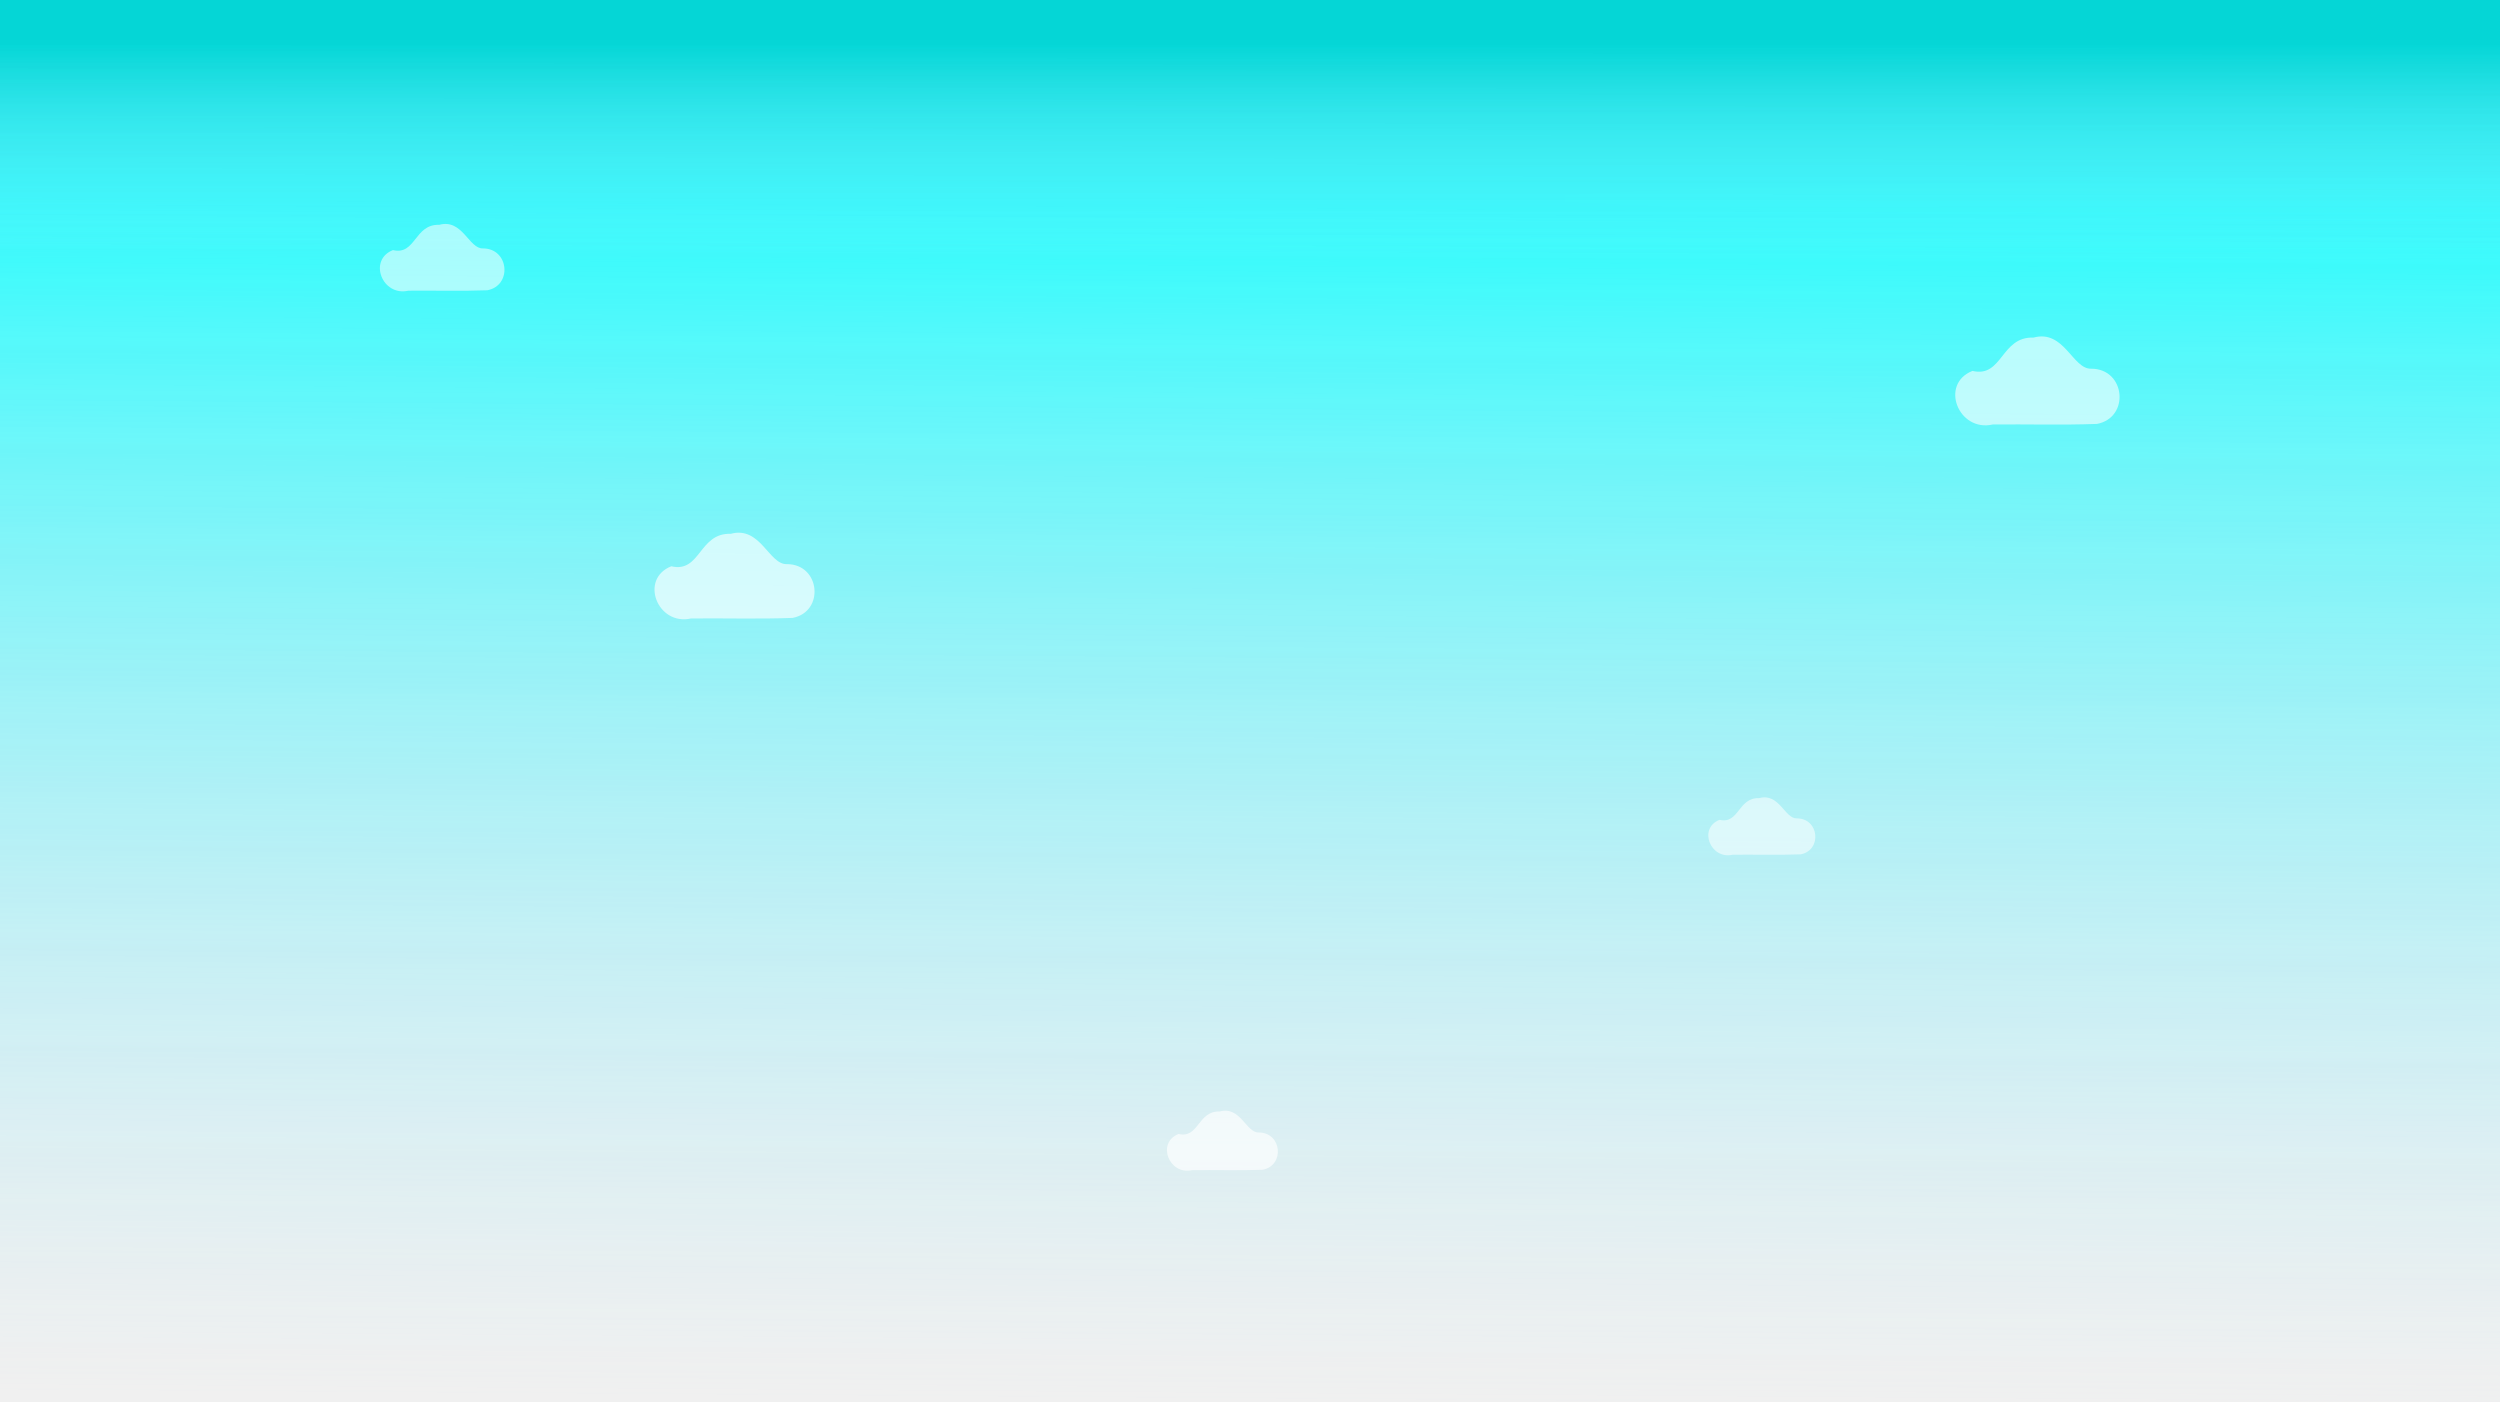
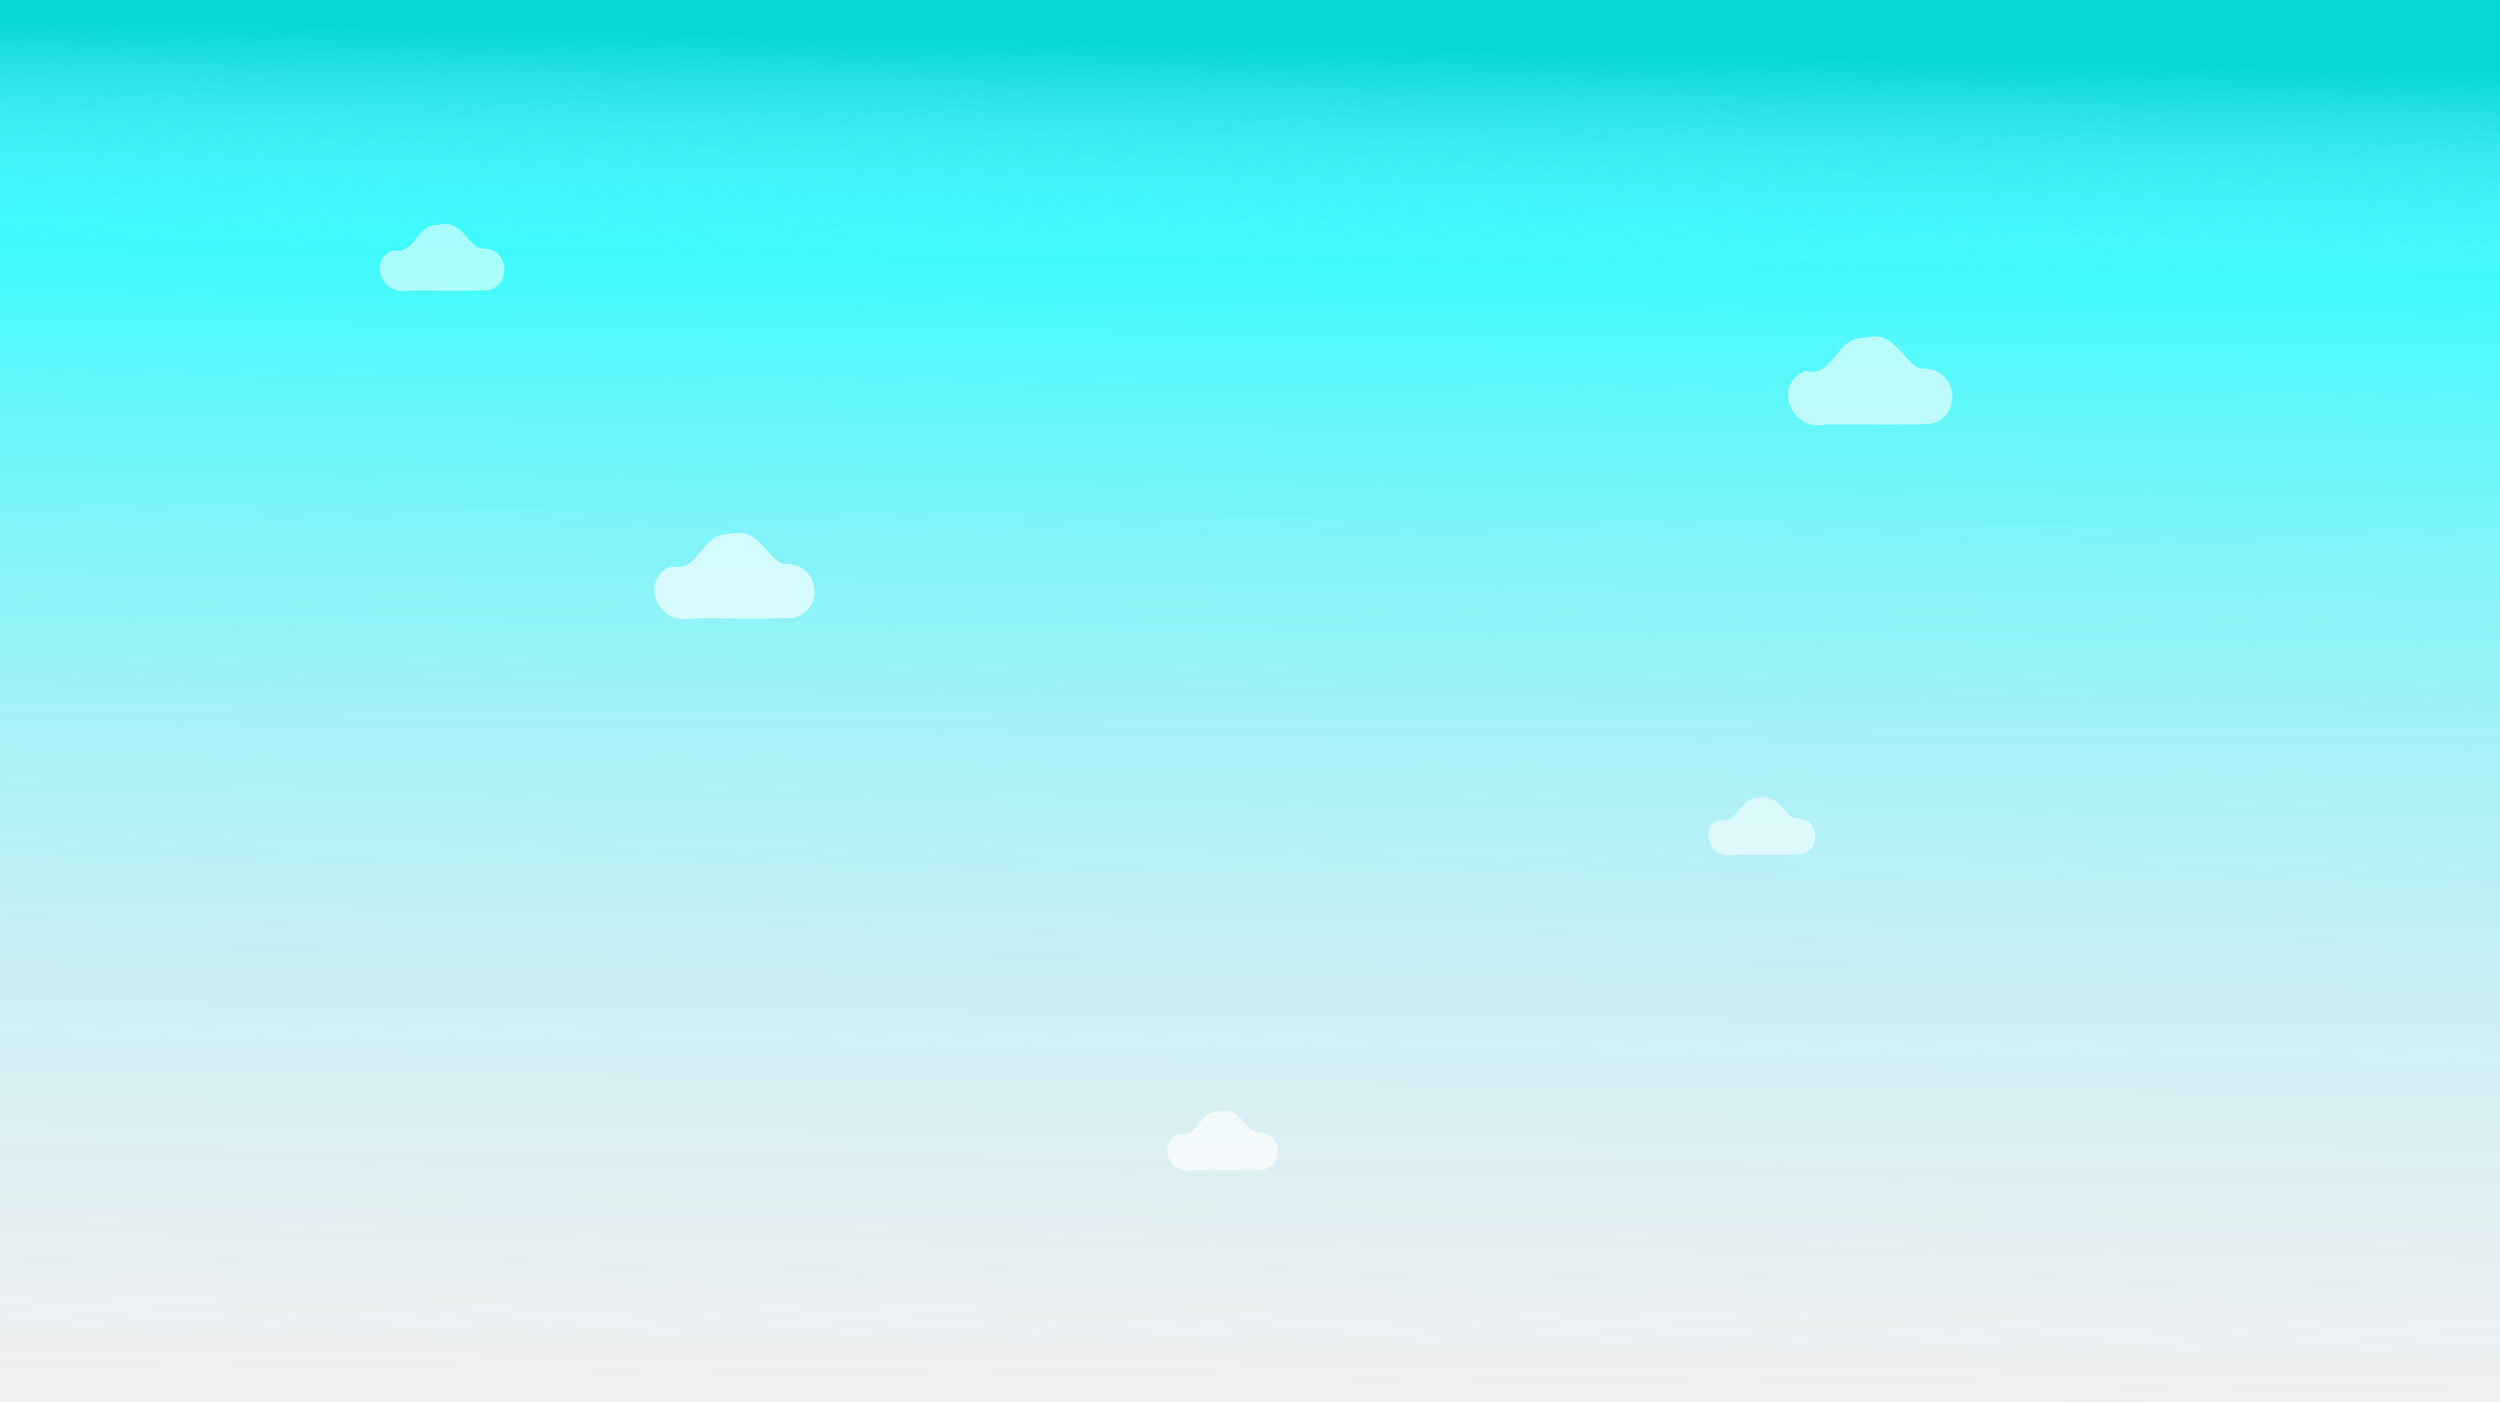
- <svg xmlns="http://www.w3.org/2000/svg" xmlns:xlink="http://www.w3.org/1999/xlink" width="254.274mm" height="142.534mm" viewBox="0 0 254.274 142.534" version="1.1" id="svg16765">
-   <defs id="defs16762">
-     <linearGradient xlink:href="#linearGradient16429-6" id="linearGradient21073" gradientUnits="userSpaceOnUse" gradientTransform="matrix(0.2953951,0,0,0.2438637,-255.0058,131.3707)" x1="1605.831" y1="-257.401" x2="1601.514" y2="241.045" />
-     <linearGradient id="linearGradient16429-6">
-       <stop style="stop-color:#00ffff;stop-opacity:0.886" offset="0" id="stop16431-7" />
-       <stop style="stop-color:#9ce5ff;stop-opacity:0;" offset="1" id="stop16433-5" />
+ <svg xmlns="http://www.w3.org/2000/svg" id="eQxtMd47f031" viewBox="0 0 254.274 142.534" shape-rendering="geometricPrecision" text-rendering="geometricPrecision">
+   <style>#eQxtMd47f035_to {animation: eQxtMd47f035_to__to 60000ms linear 1 normal forwards}@keyframes eQxtMd47f035_to__to { 0% {transform: translate(137.5602px,73.88102px)} 70% {transform: translate(353.1952px,74.25401px)} 100% {transform: translate(353.1952px,74.25401px)}} #eQxtMd47f036_to {animation: eQxtMd47f036_to__to 60000ms linear 1 normal forwards}@keyframes eQxtMd47f036_to__to { 0% {transform: translate(86.25101px,73.88103px)} 70% {transform: translate(86.25101px,73.88103px)} 100% {transform: translate(137.3844px,74.25401px)}} #eQxtMd47f037_to {animation: eQxtMd47f037_to__to 60000ms linear 1 normal forwards}@keyframes eQxtMd47f037_to__to { 0% {transform: translate(167.2958px,106.2594px)} 84% {transform: translate(354.9985px,106.2594px)} 100% {transform: translate(354.9985px,106.2594px)}} #eQxtMd47f038_to {animation: eQxtMd47f038_to__to 60000ms linear 1 normal forwards}@keyframes eQxtMd47f038_to__to { 0% {transform: translate(84.44765px,106.2594px)} 73.333% {transform: translate(84.44765px,106.2594px)} 100% {transform: translate(167.0291px,106.2594px)}} #eQxtMd47f039_to {animation: eQxtMd47f039_to__to 60000ms linear 1 normal forwards}@keyframes eQxtMd47f039_to__to { 0% {transform: translate(282.8096px,86.41476px)} 63.333% {transform: translate(83.53558px,86.41476px)} 100% {transform: translate(83.53558px,86.41476px)}} #eQxtMd47f0310_to {animation: eQxtMd47f0310_to__to 60000ms linear 1 normal forwards}@keyframes eQxtMd47f0310_to__to { 0% {transform: translate(355.2169px,86.41476px)} 36% {transform: translate(355.2169px,86.41476px)} 100% {transform: translate(282.5817px,86.41476px)}} #eQxtMd47f0311_to {animation: eQxtMd47f0311_to__to 60000ms linear 1 normal forwards}@keyframes eQxtMd47f0311_to__to { 0% {transform: translate(271.7815px,131.7208px)} 70% {transform: translate(86.25096px,131.7208px)} 100% {transform: translate(86.25096px,131.7208px)}} #eQxtMd47f0312_to {animation: eQxtMd47f0312_to__to 60000ms linear 1 normal forwards}@keyframes eQxtMd47f0312_to__to { 0% {transform: translate(352.3035px,131.7208px)} 64.667% {transform: translate(352.3035px,131.7208px)} 100% {transform: translate(271.7815px,131.7208px)}} #eQxtMd47f0313_to {animation: eQxtMd47f0313_to__to 60000ms linear 1 normal forwards}@keyframes eQxtMd47f0313_to__to { 0% {transform: translate(216.918px,163.6968px)} 66% {transform: translate(353.897px,163.6968px)} 100% {transform: translate(353.897px,163.6968px)}} #eQxtMd47f0314_to {animation: eQxtMd47f0314_to__to 60000ms linear 1 normal forwards}@keyframes eQxtMd47f0314_to__to { 0% {transform: translate(86.25099px,163.6968px)} 66% {transform: translate(86.25099px,163.6968px)} 100% {transform: translate(217.723px,163.6968px)}}</style>
+   <defs>
+     <linearGradient id="eQxtMd47f033-fill" x1="126.763" y1="20.924" x2="125.488" y2="142.477" spreadMethod="pad" gradientUnits="userSpaceOnUse" gradientTransform="translate(0 0)">
+       <stop id="eQxtMd47f033-fill-0" offset="0%" stop-color="rgba(0,255,255,0.886)" />
+       <stop id="eQxtMd47f033-fill-1" offset="100%" stop-color="rgba(156,229,255,0)" />
    </linearGradient>
-     <linearGradient xlink:href="#linearGradient30023" id="linearGradient29995" gradientUnits="userSpaceOnUse" gradientTransform="matrix(0.2958832,0,0,0.03154354,-255.5801,58.50135)" x1="1601.664" y1="-199.901" x2="1600.082" y2="502.505" />
-     <linearGradient id="linearGradient30023">
-       <stop style="stop-color:#00d2d2;stop-opacity:1" offset="0" id="stop30019" />
-       <stop style="stop-color:#9ce5ff;stop-opacity:0;" offset="1" id="stop30021" />
+     <linearGradient id="eQxtMd47f034-fill" x1="125.739" y1="4.52" x2="125.271" y2="26.677" spreadMethod="pad" gradientUnits="userSpaceOnUse" gradientTransform="translate(0 0)">
+       <stop id="eQxtMd47f034-fill-0" offset="0%" stop-color="#00d2d2" />
+       <stop id="eQxtMd47f034-fill-1" offset="100%" stop-color="rgba(156,229,255,0)" />
    </linearGradient>
  </defs>
-   <g id="layer1" transform="translate(-92.58606,-47.67545)">
-     <rect style="display:inline;opacity:0.9;fill:url(#linearGradient21073);fill-opacity:1;stroke:none;stroke-width:0.356;stroke-miterlimit:4;stroke-dasharray:none;stroke-opacity:1" id="rect2193" width="254.274" height="142.534" x="92.586" y="47.675" />
-     <rect style="display:inline;opacity:0.9;fill:url(#linearGradient29995);fill-opacity:1;stroke:none;stroke-width:0.128;stroke-miterlimit:4;stroke-dasharray:none;stroke-opacity:1" id="rect29993" width="254.274" height="27.58" x="92.586" y="47.675" />
-     <path d="m 141.709,72.942 c -1.433,0.052 -2.084,-3.048 -4.449,-2.4 -2.53,-0.09 -2.38,3.12 -4.708,2.569 -2.552,1.009 -1.091,4.737 1.568,4.132 2.677,-0.028 5.361,0.057 8.034,-0.044 2.555,-0.485 2.206,-4.257 -0.446,-4.257 z" opacity="0.77" stroke-width="0.037" id="path839-0" style="opacity:0.55;fill:#ffffff" />
-     <path d="m 172.625,105.054 c -1.841,0.066 -2.677,-3.915 -5.715,-3.084 -3.25,-0.116 -3.057,4.008 -6.048,3.301 -3.279,1.297 -1.402,6.085 2.015,5.308 3.439,-0.036 6.887,0.073 10.321,-0.056 3.282,-0.623 2.833,-5.469 -0.573,-5.469 z" opacity="0.77" stroke-width="0.047" id="path17503" style="opacity:0.65;fill:#ffffff" />
-     <path d="m 305.282,85.177 c -1.89,0.068 -2.749,-4.02 -5.868,-3.166 -3.337,-0.119 -3.139,4.116 -6.21,3.389 -3.367,1.332 -1.439,6.248 2.069,5.45 3.532,-0.037 7.072,0.075 10.598,-0.058 3.37,-0.64 2.909,-5.616 -0.588,-5.616 z" opacity="0.77" stroke-width="0.048" id="path17585" style="opacity:0.6;fill:#ffffff" />
-     <path d="m 275.346,130.914 c -1.231,0.044 -1.79,-2.619 -3.823,-2.063 -2.174,-0.077 -2.045,2.681 -4.045,2.208 -2.193,0.867 -0.938,4.07 1.348,3.55 2.3,-0.024 4.606,0.049 6.903,-0.038 2.195,-0.417 1.895,-3.658 -0.383,-3.658 z" opacity="0.77" stroke-width="0.031" id="path839-0-3" style="fill:#ffffff;opacity:0.55" />
-     <path d="m 220.612,162.861 c -1.276,0.046 -1.855,-2.714 -3.962,-2.138 -2.253,-0.08 -2.119,2.779 -4.192,2.288 -2.273,0.899 -0.972,4.218 1.397,3.679 2.384,-0.025 4.774,0.051 7.154,-0.039 2.275,-0.432 1.964,-3.791 -0.397,-3.791 z" opacity="0.77" stroke-width="0.033" id="path839-0-6" style="fill:#ffffff;opacity:0.67" />
+   <g transform="translate(-92.58606-47.67545)">
+     <rect width="254.274" height="142.534" rx="0" ry="0" transform="translate(92.5861 47.6755)" opacity="0.9" fill="url(#eQxtMd47f033-fill)" stroke-width="0.356" />
+     <rect width="254.274" height="27.58" rx="0" ry="0" transform="translate(92.5861 47.6755)" opacity="0.9" fill="url(#eQxtMd47f034-fill)" stroke-width="0.128" />
+     <g id="eQxtMd47f035_to" transform="translate(137.5602,73.88102)">
+       <path d="M141.709,72.942c-1.433.052-2.084-3.048-4.449-2.4-2.53-.09-2.38,3.12-4.708,2.569-2.552,1.009-1.091,4.737,1.568,4.132c2.677-.028,5.361.057,8.034-.044c2.555-.485,2.206-4.257-.446-4.257Z" transform="translate(-137.5602,-73.88102)" opacity="0.55" fill="#fff" stroke-width="0.037" />
+     </g>
+     <g id="eQxtMd47f036_to" transform="translate(86.25101,73.88103)">
+       <path d="M141.709,72.942c-1.433.052-2.084-3.048-4.449-2.4-2.53-.09-2.38,3.12-4.708,2.569-2.552,1.009-1.091,4.737,1.568,4.132c2.677-.028,5.361.057,8.034-.044c2.555-.485,2.206-4.257-.446-4.257Z" transform="translate(-137.5602,-73.88102)" opacity="0.55" fill="#fff" stroke-width="0.037" />
+     </g>
+     <g id="eQxtMd47f037_to" transform="translate(167.2958,106.2594)">
+       <path d="M172.625,105.054c-1.841.066-2.677-3.915-5.715-3.084-3.25-.116-3.057,4.008-6.048,3.301-3.279,1.297-1.402,6.085,2.015,5.308c3.439-.036,6.887.073,10.321-.056c3.282-.623,2.833-5.469-.573-5.469Z" transform="translate(-167.2958,-106.2594)" opacity="0.65" fill="#fff" stroke-width="0.047" />
+     </g>
+     <g id="eQxtMd47f038_to" transform="translate(84.44765,106.2594)">
+       <path d="M172.625,105.054c-1.841.066-2.677-3.915-5.715-3.084-3.25-.116-3.057,4.008-6.048,3.301-3.279,1.297-1.402,6.085,2.015,5.308c3.439-.036,6.887.073,10.321-.056c3.282-.623,2.833-5.469-.573-5.469Z" transform="translate(-167.2958,-106.2594)" opacity="0.65" fill="#fff" stroke-width="0.047" />
+     </g>
+     <g id="eQxtMd47f039_to" transform="translate(282.8096,86.41476)">
+       <path d="M305.282,85.177c-1.89.068-2.749-4.02-5.868-3.166-3.337-.119-3.139,4.116-6.21,3.389-3.367,1.332-1.439,6.248,2.069,5.45c3.532-.037,7.072.075,10.598-.058c3.37-.64,2.909-5.616-.588-5.616Z" transform="translate(-299.8096,-86.41476)" opacity="0.6" fill="#fff" stroke-width="0.048" />
+     </g>
+     <g id="eQxtMd47f0310_to" transform="translate(355.2169,86.41476)">
+       <path d="M305.282,85.177c-1.89.068-2.749-4.02-5.868-3.166-3.337-.119-3.139,4.116-6.21,3.389-3.367,1.332-1.439,6.248,2.069,5.45c3.532-.037,7.072.075,10.598-.058c3.37-.64,2.909-5.616-.588-5.616Z" transform="translate(-299.8096,-86.41476)" opacity="0.6" fill="#fff" stroke-width="0.048" />
+     </g>
+     <g id="eQxtMd47f0311_to" transform="translate(271.7815,131.7208)">
+       <path d="M275.346,130.914c-1.231.044-1.79-2.619-3.823-2.063-2.174-.077-2.045,2.681-4.045,2.208-2.193.867-.938,4.07,1.348,3.55c2.3-.024,4.606.049,6.903-.038c2.195-.417,1.895-3.658-.383-3.658Z" transform="translate(-271.7815,-131.7208)" opacity="0.55" fill="#fff" stroke-width="0.031" />
+     </g>
+     <g id="eQxtMd47f0312_to" transform="translate(352.3035,131.7208)">
+       <path d="M275.346,130.914c-1.231.044-1.79-2.619-3.823-2.063-2.174-.077-2.045,2.681-4.045,2.208-2.193.867-.938,4.07,1.348,3.55c2.3-.024,4.606.049,6.903-.038c2.195-.417,1.895-3.658-.383-3.658Z" transform="translate(-271.7815,-131.7208)" opacity="0.55" fill="#fff" stroke-width="0.031" />
+     </g>
+     <g id="eQxtMd47f0313_to" transform="translate(216.918,163.6968)">
+       <path d="M220.612,162.861c-1.276.046-1.855-2.714-3.962-2.138-2.253-.08-2.119,2.779-4.192,2.288-2.273.899-.972,4.218,1.397,3.679c2.384-.025,4.774.051,7.154-.039c2.275-.432,1.964-3.791-.397-3.791Z" transform="translate(-216.918,-163.6968)" opacity="0.67" fill="#fff" stroke-width="0.033" />
+     </g>
+     <g id="eQxtMd47f0314_to" transform="translate(86.25099,163.6968)">
+       <path d="M220.612,162.861c-1.276.046-1.855-2.714-3.962-2.138-2.253-.08-2.119,2.779-4.192,2.288-2.273.899-.972,4.218,1.397,3.679c2.384-.025,4.774.051,7.154-.039c2.275-.432,1.964-3.791-.397-3.791Z" transform="translate(-216.918,-163.6968)" opacity="0.67" fill="#fff" stroke-width="0.033" />
+     </g>
  </g>
</svg>
